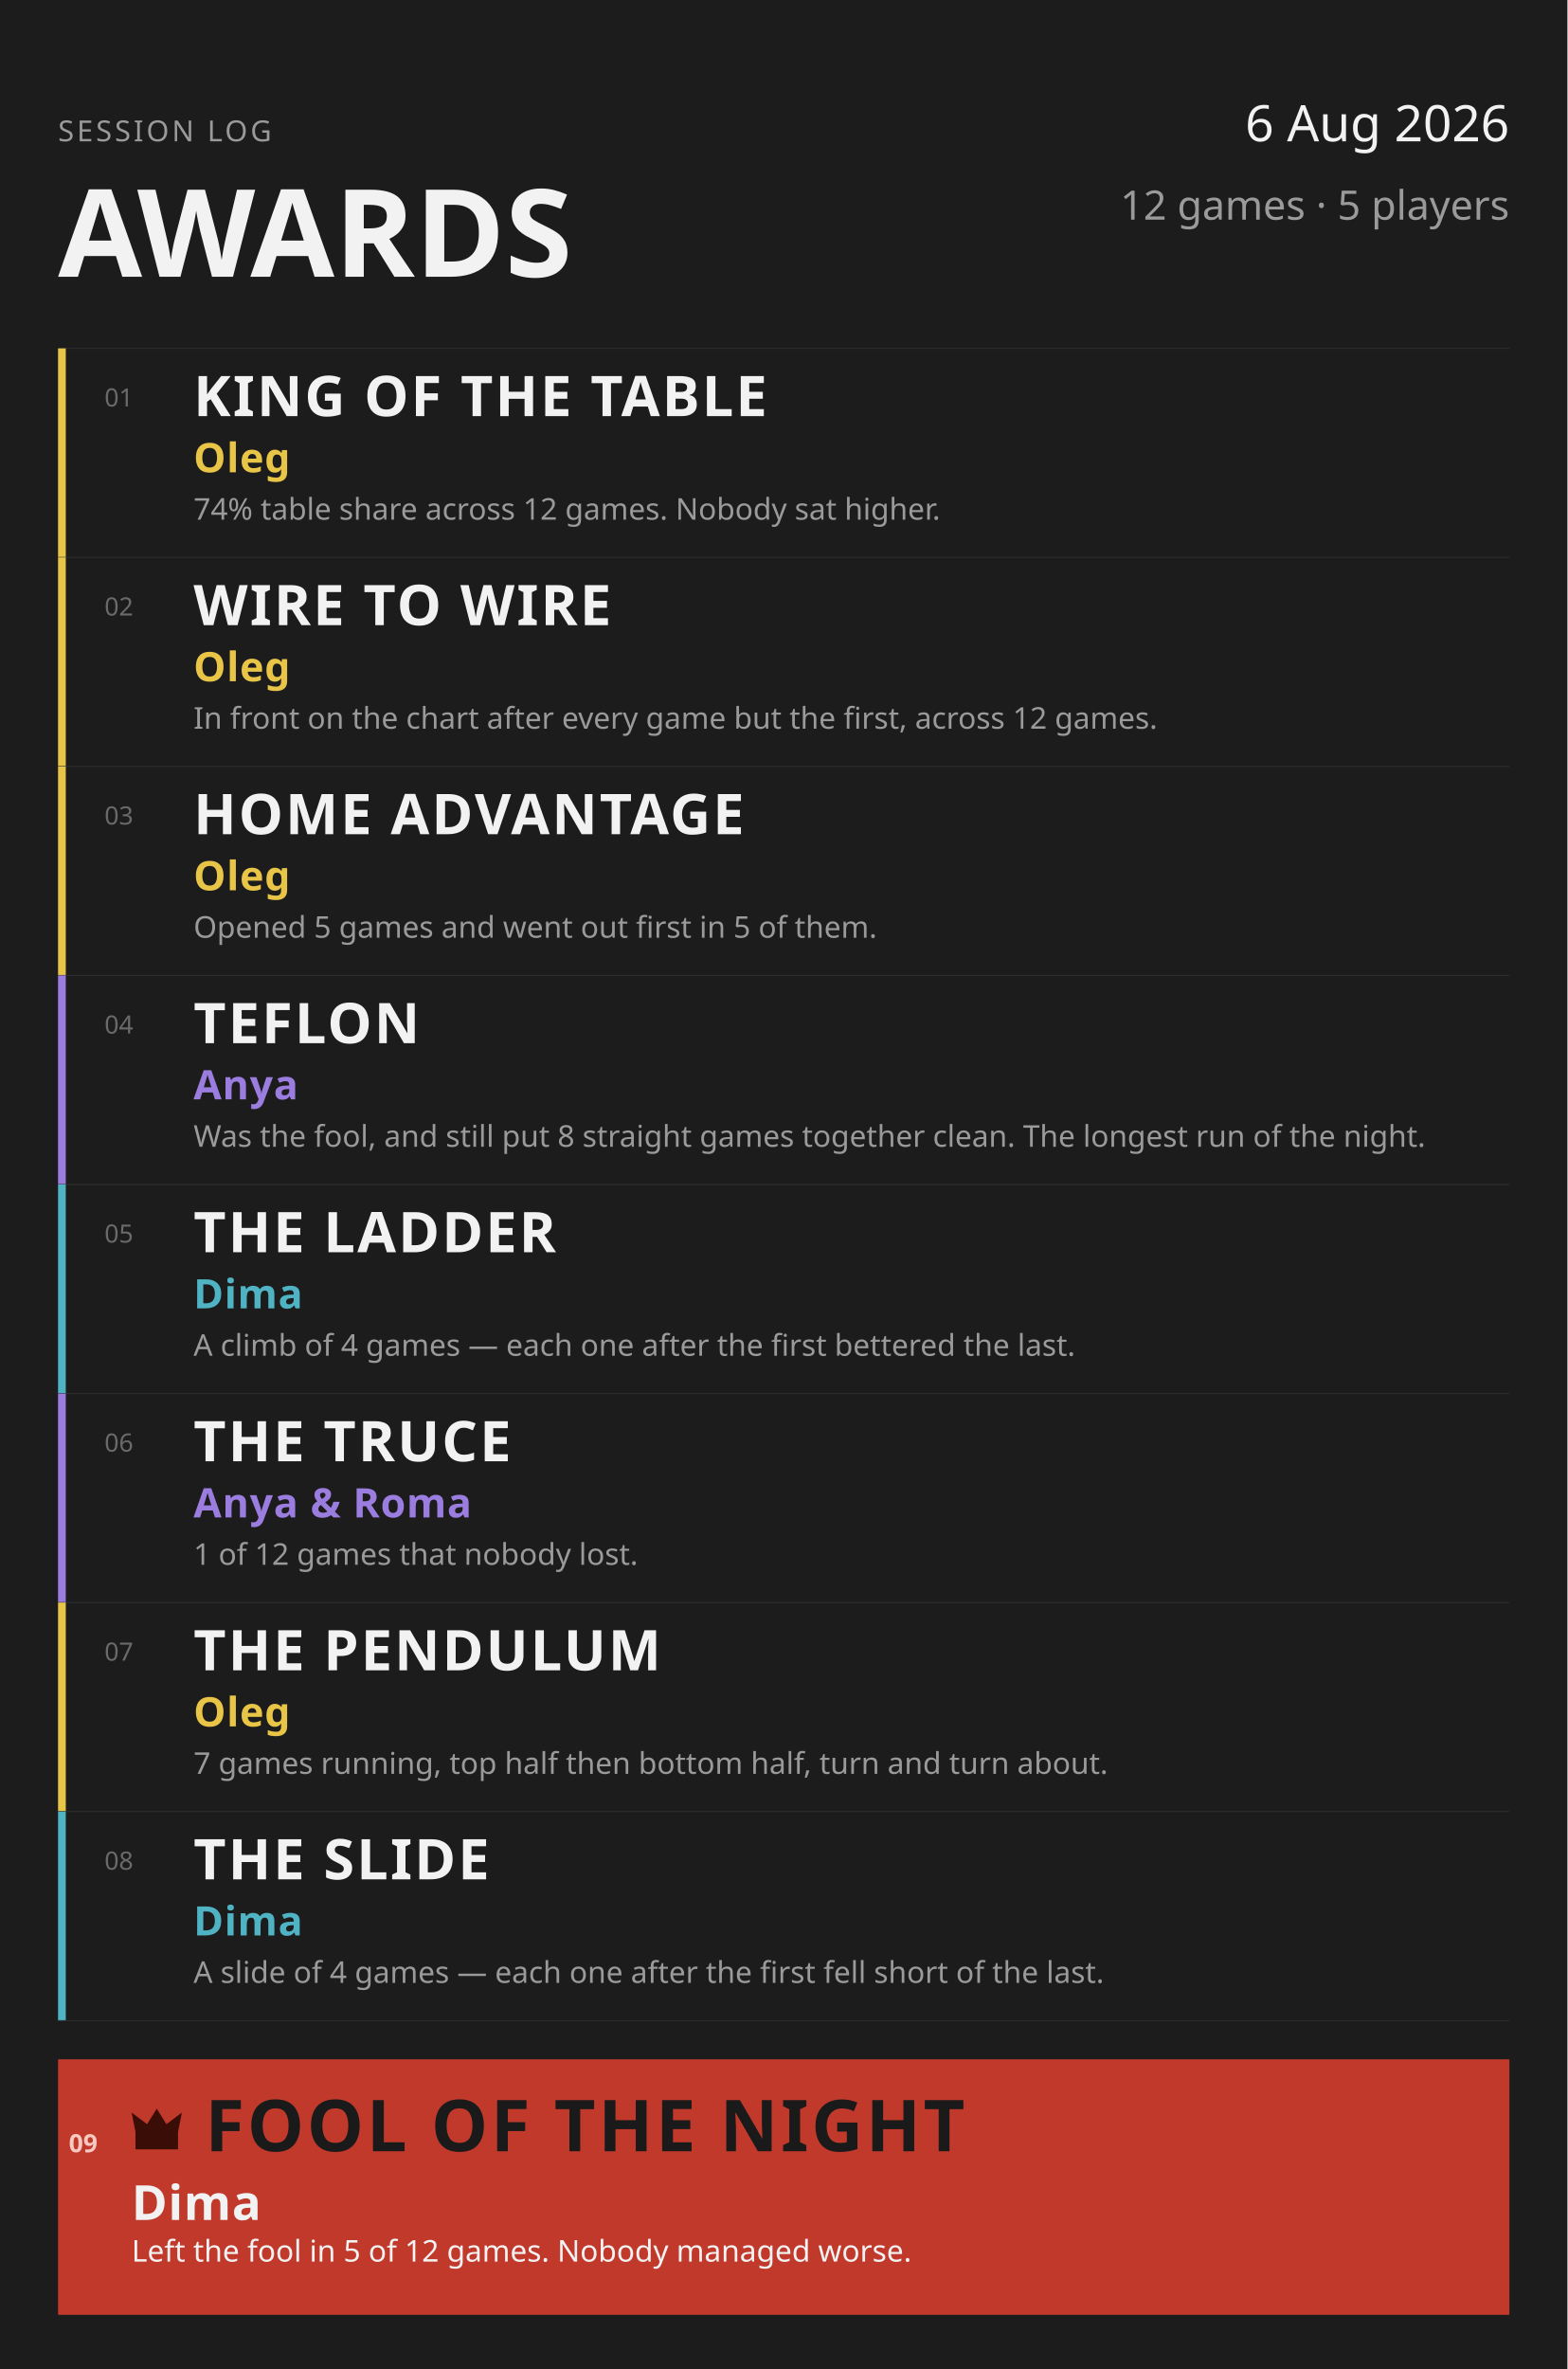
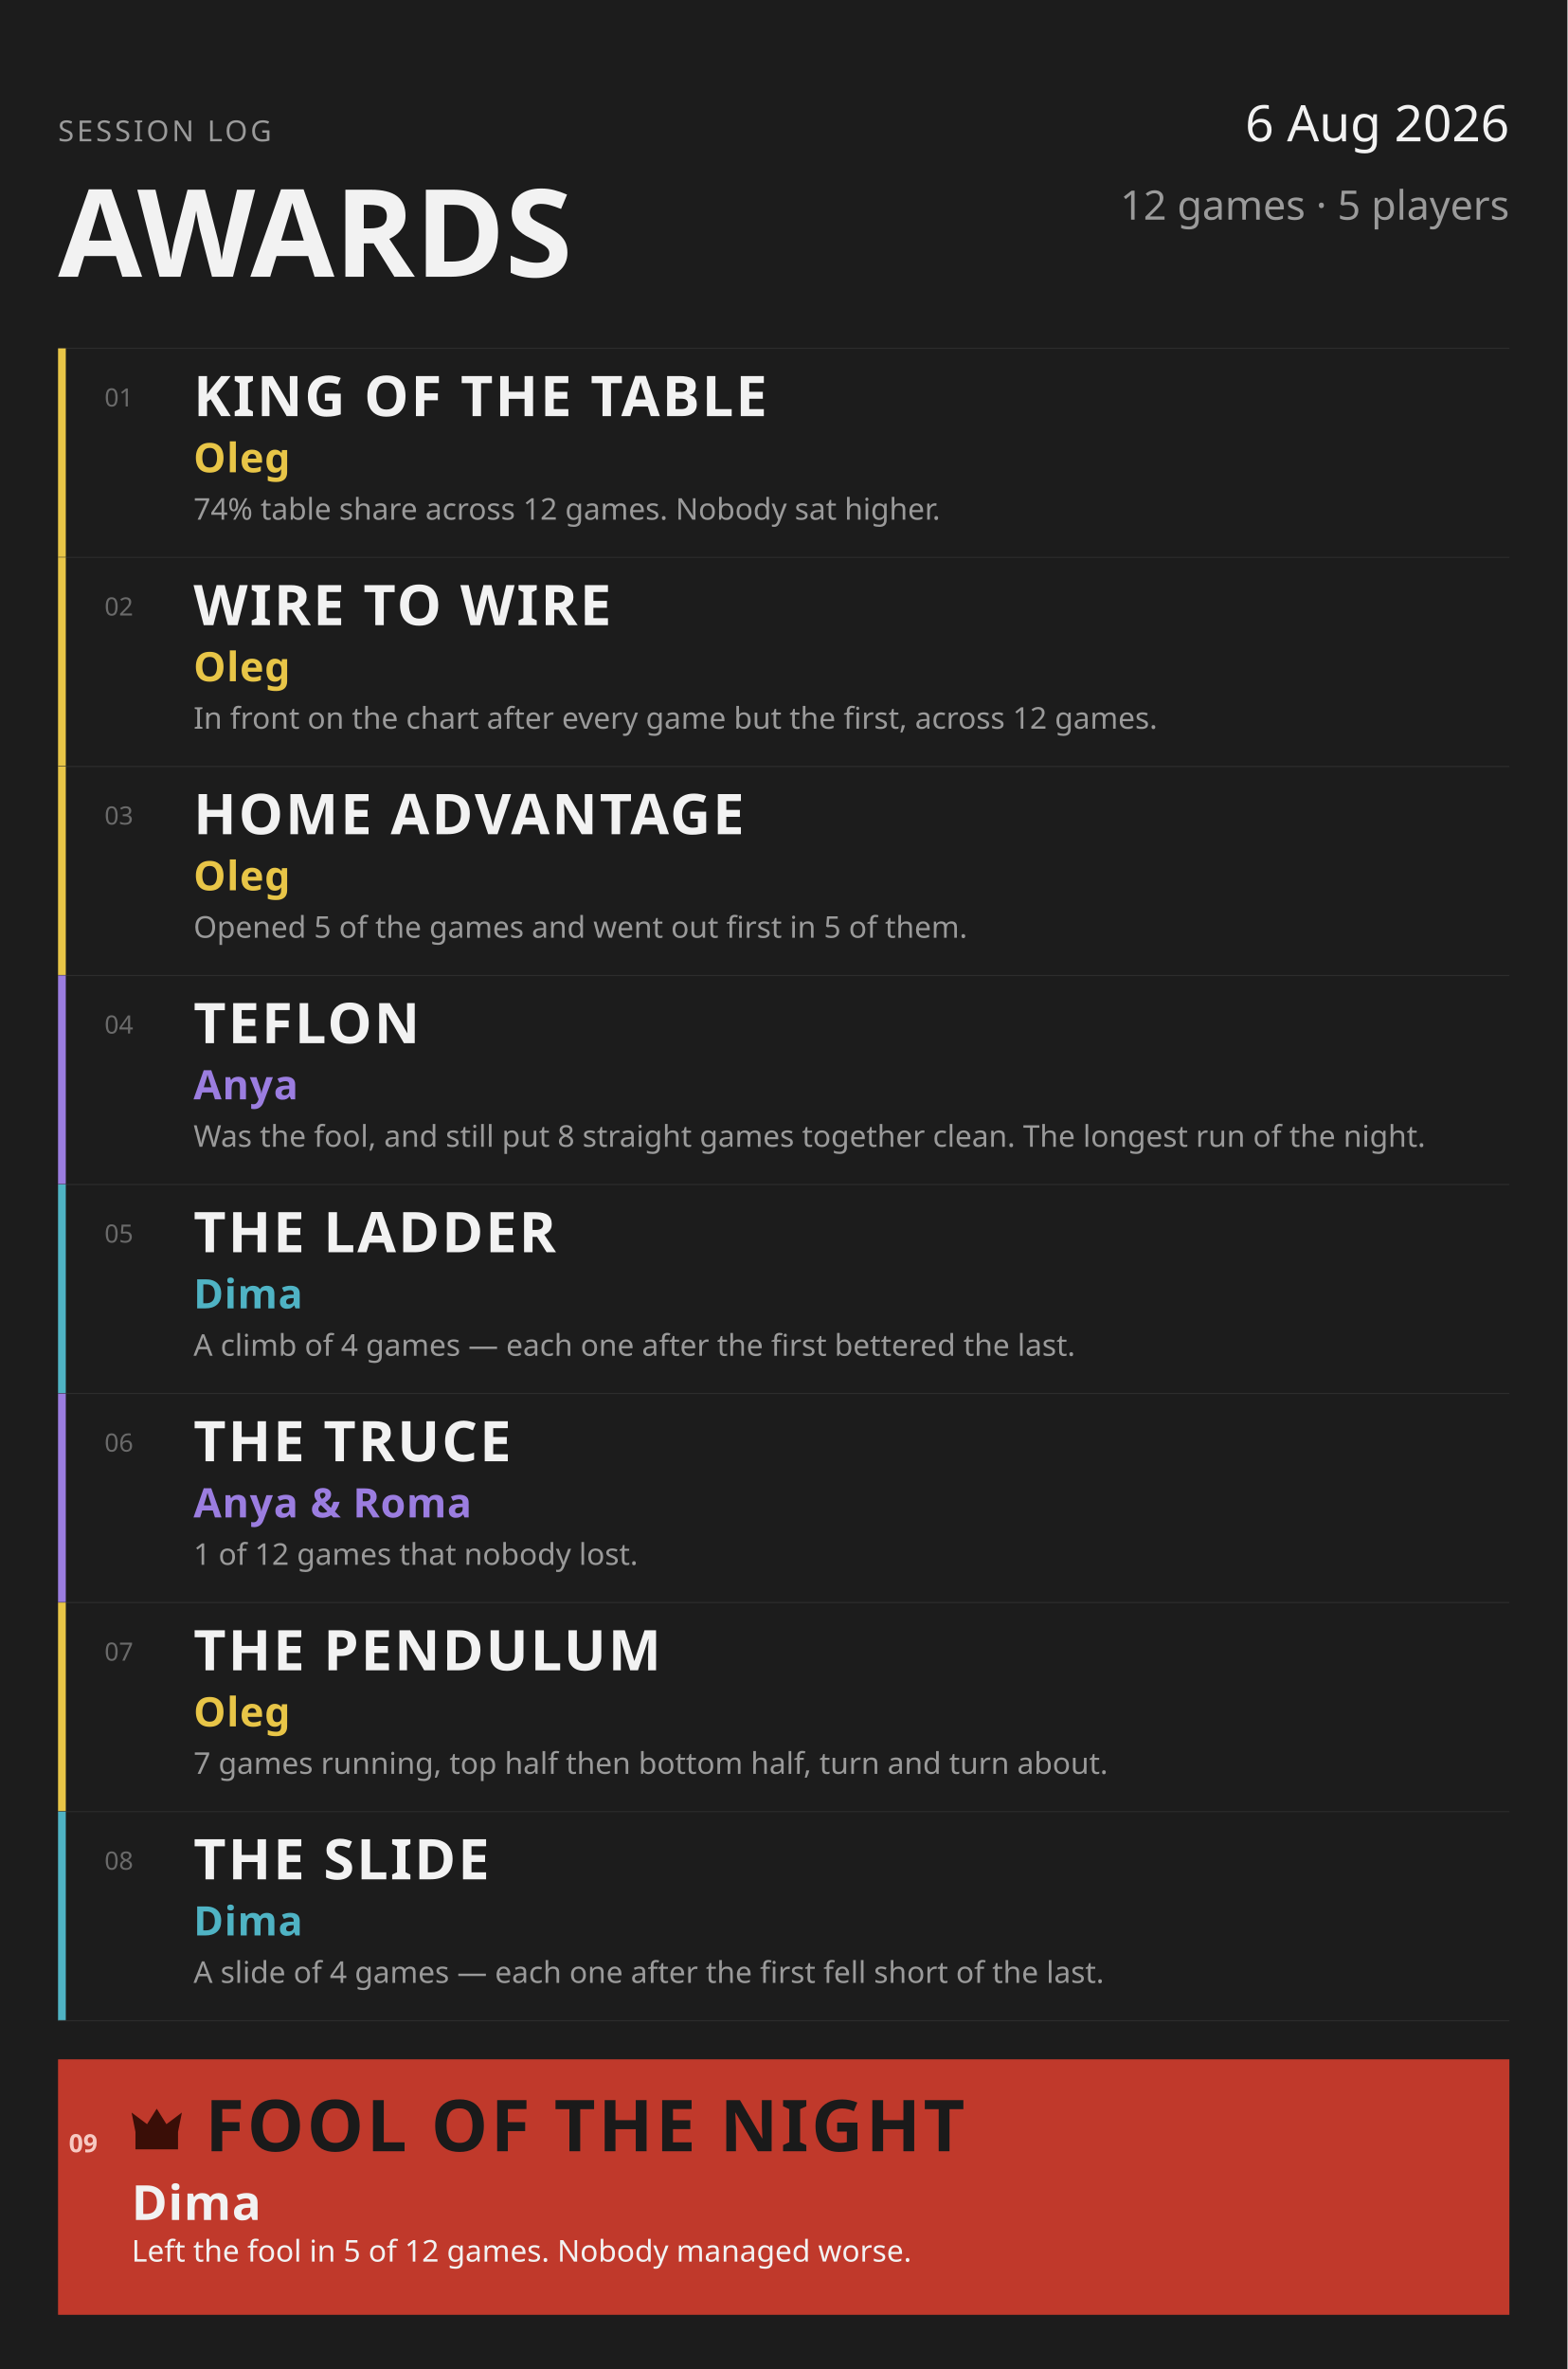
<svg xmlns="http://www.w3.org/2000/svg" width="1620" height="2448" viewBox="0 0 1620 2448">
  <rect x="0" y="0" width="1620" height="2448" fill="#1c1c1c" />
  <text x="60" y="146" fill="#9a9a9a" font-family="Noto Sans" font-size="30" letter-spacing="3">SESSION LOG</text>
  <text x="60" y="286" fill="#f2f2f2" font-family="Noto Sans" font-weight="bold" font-size="126">AWARDS</text>
  <text x="1560" y="146" fill="#f2f2f2" font-family="Noto Sans" font-size="52" text-anchor="end">6 Aug 2026</text>
  <text x="1560" y="227" fill="#9a9a9a" font-family="Noto Sans" font-size="42" text-anchor="end">12 games · 5 players</text>
  <line x1="60" y1="360" x2="1560" y2="360" stroke="#2e2e2e" stroke-width="1" />
  <rect x="60" y="360" width="8" height="216" fill="#e8c547" />
  <text x="108" y="420" fill="#6a6a6a" font-family="Noto Sans" font-size="26">01</text>
  <text x="200" y="430" fill="#f2f2f2" font-family="Noto Sans" font-weight="bold" font-size="58" letter-spacing="2.2">KING OF THE TABLE</text>
  <text x="200" y="488" fill="#e8c547" font-family="Noto Sans" font-weight="bold" font-size="42" letter-spacing="0.8">Oleg</text>
  <text x="200" y="537" fill="#9a9a9a" font-family="Noto Sans" font-size="31">74% table share across 12 games. Nobody sat higher.</text>
  <line x1="60" y1="576" x2="1560" y2="576" stroke="#2e2e2e" stroke-width="1" />
  <rect x="60" y="576" width="8" height="216" fill="#e8c547" />
  <text x="108" y="636" fill="#6a6a6a" font-family="Noto Sans" font-size="26">02</text>
  <text x="200" y="646" fill="#f2f2f2" font-family="Noto Sans" font-weight="bold" font-size="58" letter-spacing="2.2">WIRE TO WIRE</text>
  <text x="200" y="704" fill="#e8c547" font-family="Noto Sans" font-weight="bold" font-size="42" letter-spacing="0.8">Oleg</text>
  <text x="200" y="753" fill="#9a9a9a" font-family="Noto Sans" font-size="31">In front on the chart after every game but the first, across 12 games.</text>
  <line x1="60" y1="792" x2="1560" y2="792" stroke="#2e2e2e" stroke-width="1" />
  <rect x="60" y="792" width="8" height="216" fill="#e8c547" />
  <text x="108" y="852" fill="#6a6a6a" font-family="Noto Sans" font-size="26">03</text>
  <text x="200" y="862" fill="#f2f2f2" font-family="Noto Sans" font-weight="bold" font-size="58" letter-spacing="2.2">HOME ADVANTAGE</text>
  <text x="200" y="920" fill="#e8c547" font-family="Noto Sans" font-weight="bold" font-size="42" letter-spacing="0.8">Oleg</text>
-   <text x="200" y="969" fill="#9a9a9a" font-family="Noto Sans" font-size="31">Opened 5 games and went out first in 5 of them.</text>
+   <text x="200" y="969" fill="#9a9a9a" font-family="Noto Sans" font-size="31">Opened 5 of the games and went out first in 5 of them.</text>
  <line x1="60" y1="1008" x2="1560" y2="1008" stroke="#2e2e2e" stroke-width="1" />
  <rect x="60" y="1008" width="8" height="216" fill="#9b7de0" />
  <text x="108" y="1068" fill="#6a6a6a" font-family="Noto Sans" font-size="26">04</text>
  <text x="200" y="1078" fill="#f2f2f2" font-family="Noto Sans" font-weight="bold" font-size="58" letter-spacing="2.2">TEFLON</text>
  <text x="200" y="1136" fill="#9b7de0" font-family="Noto Sans" font-weight="bold" font-size="42" letter-spacing="0.8">Anya</text>
  <text x="200" y="1185" fill="#9a9a9a" font-family="Noto Sans" font-size="31">Was the fool, and still put 8 straight games together clean. The longest run of the night.</text>
  <line x1="60" y1="1224" x2="1560" y2="1224" stroke="#2e2e2e" stroke-width="1" />
  <rect x="60" y="1224" width="8" height="216" fill="#4fb3c4" />
  <text x="108" y="1284" fill="#6a6a6a" font-family="Noto Sans" font-size="26">05</text>
  <text x="200" y="1294" fill="#f2f2f2" font-family="Noto Sans" font-weight="bold" font-size="58" letter-spacing="2.2">THE LADDER</text>
  <text x="200" y="1352" fill="#4fb3c4" font-family="Noto Sans" font-weight="bold" font-size="42" letter-spacing="0.8">Dima</text>
  <text x="200" y="1401" fill="#9a9a9a" font-family="Noto Sans" font-size="31">A climb of 4 games — each one after the first bettered the last.</text>
  <line x1="60" y1="1440" x2="1560" y2="1440" stroke="#2e2e2e" stroke-width="1" />
  <rect x="60" y="1440" width="8" height="216" fill="#9b7de0" />
  <text x="108" y="1500" fill="#6a6a6a" font-family="Noto Sans" font-size="26">06</text>
  <text x="200" y="1510" fill="#f2f2f2" font-family="Noto Sans" font-weight="bold" font-size="58" letter-spacing="2.2">THE TRUCE</text>
  <text x="200" y="1568" fill="#9b7de0" font-family="Noto Sans" font-weight="bold" font-size="42" letter-spacing="0.8">Anya &amp; Roma</text>
  <text x="200" y="1617" fill="#9a9a9a" font-family="Noto Sans" font-size="31">1 of 12 games that nobody lost.</text>
  <line x1="60" y1="1656" x2="1560" y2="1656" stroke="#2e2e2e" stroke-width="1" />
  <rect x="60" y="1656" width="8" height="216" fill="#e8c547" />
  <text x="108" y="1716" fill="#6a6a6a" font-family="Noto Sans" font-size="26">07</text>
  <text x="200" y="1726" fill="#f2f2f2" font-family="Noto Sans" font-weight="bold" font-size="58" letter-spacing="2.2">THE PENDULUM</text>
  <text x="200" y="1784" fill="#e8c547" font-family="Noto Sans" font-weight="bold" font-size="42" letter-spacing="0.8">Oleg</text>
  <text x="200" y="1833" fill="#9a9a9a" font-family="Noto Sans" font-size="31">7 games running, top half then bottom half, turn and turn about.</text>
  <line x1="60" y1="1872" x2="1560" y2="1872" stroke="#2e2e2e" stroke-width="1" />
  <rect x="60" y="1872" width="8" height="216" fill="#4fb3c4" />
  <text x="108" y="1932" fill="#6a6a6a" font-family="Noto Sans" font-size="26">08</text>
  <text x="200" y="1942" fill="#f2f2f2" font-family="Noto Sans" font-weight="bold" font-size="58" letter-spacing="2.2">THE SLIDE</text>
  <text x="200" y="2000" fill="#4fb3c4" font-family="Noto Sans" font-weight="bold" font-size="42" letter-spacing="0.8">Dima</text>
  <text x="200" y="2049" fill="#9a9a9a" font-family="Noto Sans" font-size="31">A slide of 4 games — each one after the first fell short of the last.</text>
  <line x1="60" y1="2088" x2="1560" y2="2088" stroke="#2e2e2e" stroke-width="1" />
  <rect x="60" y="2128" width="1500" height="264" fill="#c0392b" />
  <text x="86" y="2224" fill="#f7c9c2" font-family="Noto Sans" font-weight="bold" font-size="26" text-anchor="middle">09</text>
  <path d="M2 21 L2 12 L0 2 L8 8 L13 0 L18 8 L26 2 L24 12 L24 21 Z" fill="#3a0e07" transform="translate(136 2179) scale(2)" />
  <text x="212" y="2223" fill="#1a1a1a" font-family="Noto Sans" font-weight="bold" font-size="74" letter-spacing="2.8">FOOL OF THE NIGHT</text>
  <text x="136" y="2294" fill="#f2f2f2" font-family="Noto Sans" font-weight="bold" font-size="50" letter-spacing="0.8">Dima</text>
  <text x="136" y="2337" fill="#f2f2f2" font-family="Noto Sans" font-size="31">Left the fool in 5 of 12 games. Nobody managed worse.</text>
</svg>
